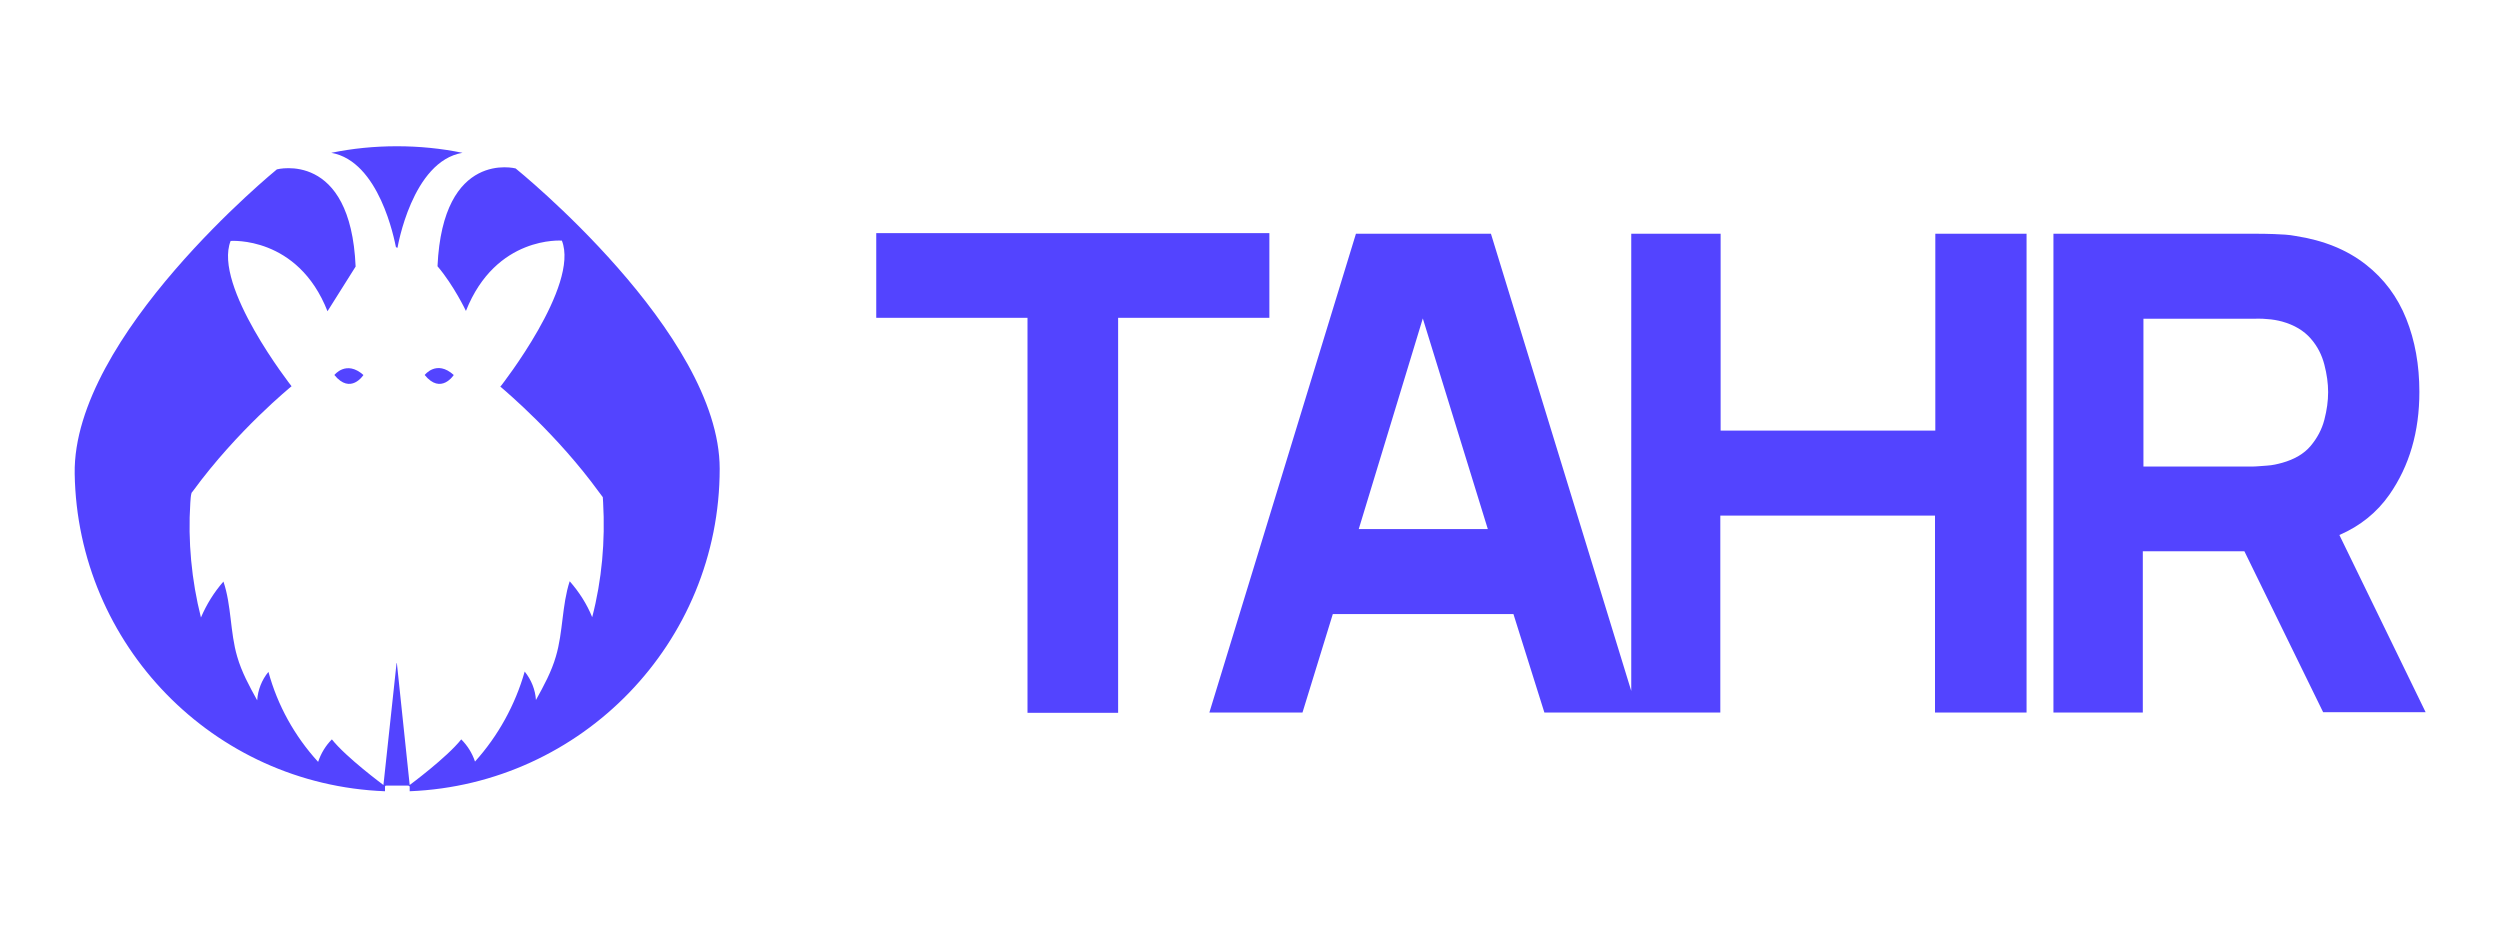
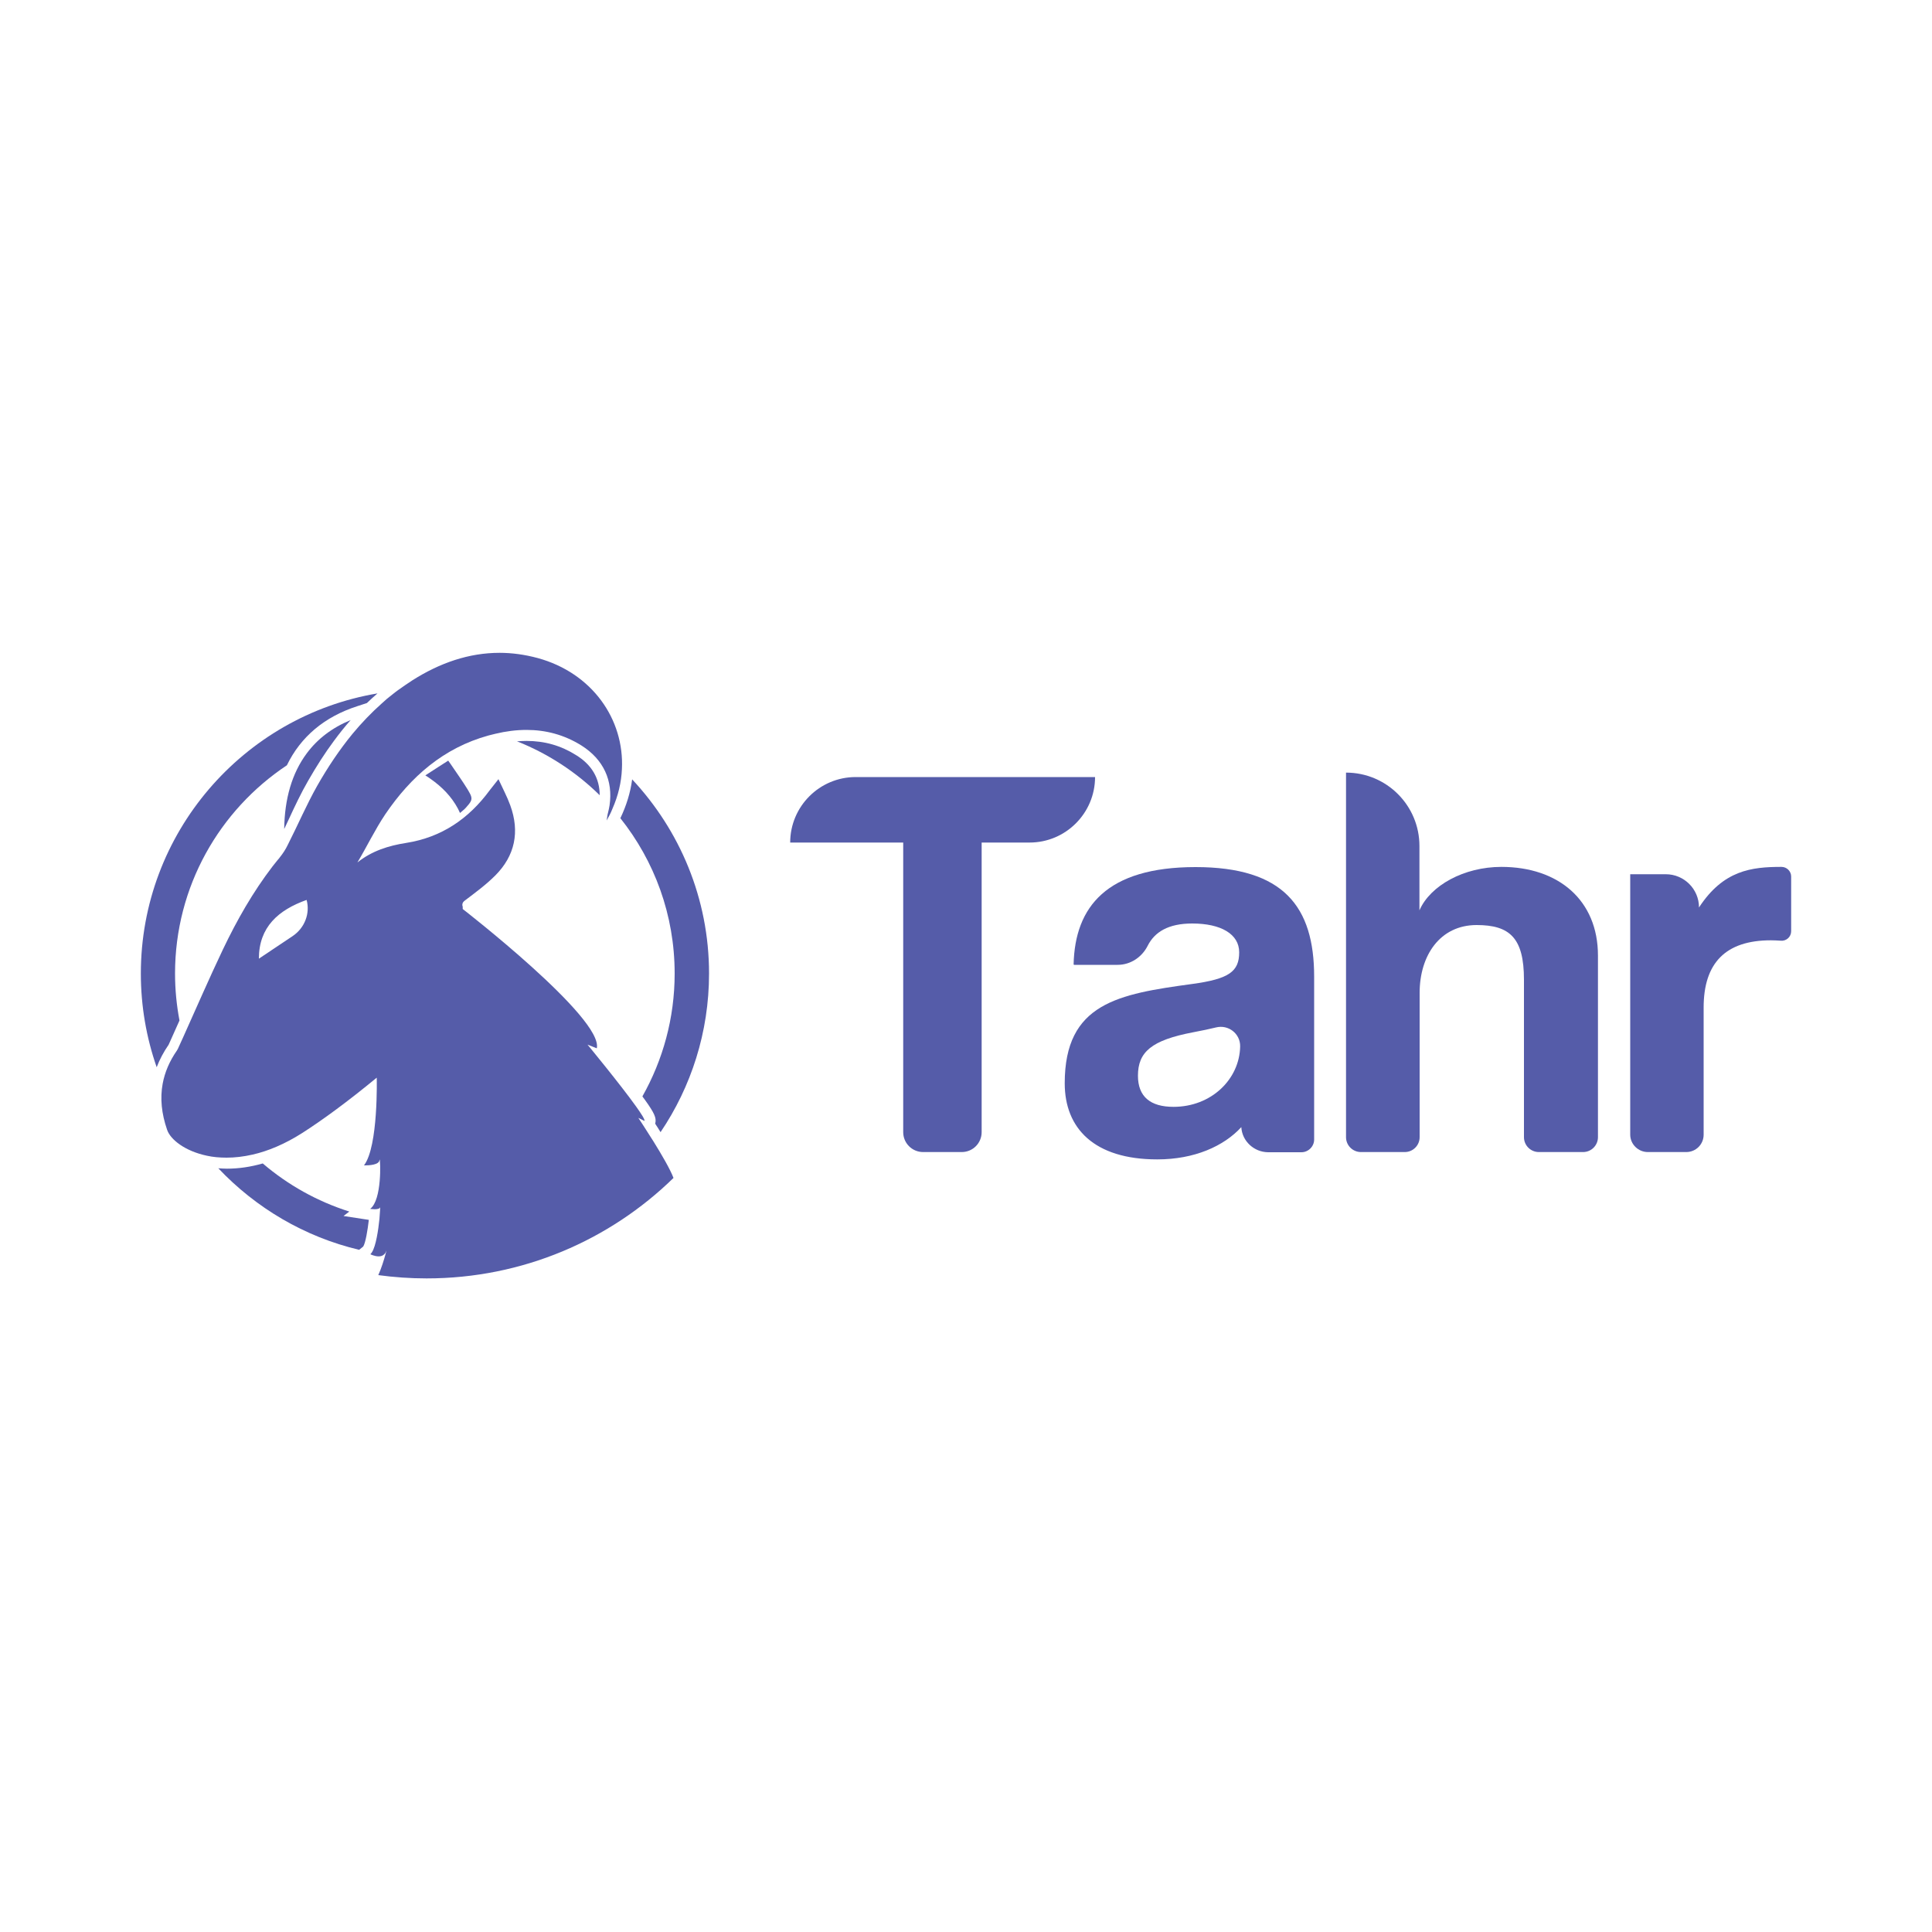
- <svg xmlns="http://www.w3.org/2000/svg" version="1.1" id="Camada_1" x="0px" y="0px" viewBox="0 0 800 300" enable-background="new 0 0 800 300" xml:space="preserve">
+ <svg xmlns="http://www.w3.org/2000/svg" version="1.1" id="Camada_1" x="0px" y="0px" viewBox="0 0 1000 1000" enable-background="new 0 0 1000 1000" xml:space="preserve">
  <g>
    <g>
-       <path fill="#5344FF" d="M106,48.9c6.8-1.4,13.8-2.1,21-2.1s14.2,0.7,21,2.1c-16.2,2.7-20.8,30.4-20.8,30.4    c-0.2-0.1-0.3-0.1-0.5-0.2C126.2,76.7,121.4,51.6,106,48.9z" />
      <g>
-         <path fill="#5344FF" d="M116.3,120c0,0-4.1,6.4-9.3,0C107,120,110.8,115.1,116.3,120z" />
-         <path fill="#5344FF" d="M135.9,120c0,0,3.8-5,9.3,0C145.2,120,141.1,126.4,135.9,120z" />
-         <path fill="#5344FF" d="M230.3,150c0,55.7-44.2,101-99.2,103.2v-1.4c0-0.3-0.3-0.4-0.6-0.4h-6.9c-0.3,0-0.4,0.1-0.4,0.4v1.4     c-55-2.1-98.4-46.9-99.3-101.6c-0.7-44.1,64.7-97.4,64.7-97.4s23.6-6.2,25.2,31.1l-9,14.3c-9.5-24.2-31-22.5-31-22.5     c-5.7,14.4,19.5,46.5,19.5,46.5s-17.3,14-31.6,33.6c-0.1,0.2-0.3,0.3-0.4,0.5c-0.3,1-0.3,2.1-0.4,3.2     c-0.8,12.3,0.4,24.8,3.4,36.7c1.8-4.2,4.2-8.1,7.2-11.5c2.6,7.7,2.1,16.2,4.4,24c1.4,4.9,3.9,9.5,6.4,14c0.2-3.3,1.5-6.6,3.6-9.1     c2.9,10.7,8.4,20.6,15.9,28.8c0.9-2.7,2.4-5.2,4.4-7.2c4.6,5.8,16.5,14.6,16.5,14.6l4.2-39h0.1l4.1,39c0,0,11.9-8.8,16.5-14.6     c2,2,3.5,4.4,4.4,7.1c7.4-8.2,12.9-18.2,15.9-28.8c2.1,2.6,3.4,5.8,3.6,9.1c2.5-4.5,5-9.1,6.4-14c2.3-7.8,1.9-16.3,4.4-24     c3,3.4,5.5,7.3,7.2,11.5c3.1-11.9,4.2-24.4,3.5-36.7c0-0.6-0.1-1.1-0.1-1.7l0,0c-0.4-0.5-0.8-1.1-1.2-1.6l0,0     c-13.3-18.3-29.3-31.8-31.6-33.8c0.1-0.2,0.2-0.2,0.2-0.2s25.2-32.1,19.5-46.5c0,0-21.1-1.7-30.7,22.5c0,0-3.9-8.2-9.1-14.3     c1.7-37.4,25-31.3,25-31.3S230.3,106.5,230.3,150z" />
+         <path fill="#555CA9" d="M177.8,629.4l13.1,2c-0.6,5.3-1.7,11.9-2.9,13.8l-2.1,1.7c-28.3-6.7-53.5-21.7-72.9-42.2     c1.5,0.1,3,0.2,4.5,0.2c6,0,12.2-0.9,18.5-2.7c13,11.1,28.1,19.6,44.8,24.9L177.8,629.4z" />
+         <path fill="#555CA9" d="M349.2,503.9c0-30.4-10.5-58.3-28.1-80.4c3.1-6.5,5.2-13.2,6.1-20.1C351.8,429.7,367,465,367,503.9     c0,30.4-9.3,58.7-25.1,82.1c-1-1.6-1.9-3.1-2.8-4.4l0.1-0.3c0.6-2.7-0.5-5.2-5.3-11.9c-0.4-0.6-0.9-1.2-1.4-1.9     C343.1,548.7,349.2,527,349.2,503.9z" />
      </g>
+       <path fill="#555CA9" d="M310.4,411.6c-12.2-12-26.7-21.5-42.8-27.9c1.7-0.1,3.3-0.2,4.9-0.2c9.4,0,17.8,2.4,25.6,7.3    C306.3,395.8,310.4,402.9,310.4,411.6z" />
+       <path fill="#555CA9" d="M242.1,408.7c0.8,1.4,1.4,2.4,1.7,3.3c0.7,2.1-0.2,3.3-2.7,6.1c-0.8,0.9-1.8,1.6-3,2.7    c-0.4-0.8-0.7-1.5-1.1-2.3c-3.4-6.3-8.2-11.2-14.2-15.4c-0.8-0.6-1.6-1.1-2.4-1.6c-0.1-0.1-0.2-0.1-0.2-0.2    c0.6-0.4,1.1-0.7,1.7-1.1l0,0c3.3-2.1,6.4-4.2,10.1-6.5c0.4,0.6,0.8,1.2,1.2,1.7C236.3,400,239.4,404.3,242.1,408.7z" />
+       <path fill="#555CA9" d="M338.3,590.9c-4.2-6.7-7.9-12.3-7.9-12.3l3.2,1.6c0.2-0.8-1.6-3.6-4.3-7.4c-8.2-11.5-25.2-32.1-25.2-32.1    l4.8,1.9c3.5-15.6-69.4-72.1-69.4-72.1v-1.2c-0.4-1-0.2-2.2,0.9-3c0,0,0.1-0.1,0.1-0.1c5.4-4.1,11-8.2,15.8-13    c10.3-10.3,12.8-22.7,7.8-36.4c-1.6-4.4-3.8-8.5-6.1-13.5c-1.8,2.3-3.2,4-4.5,5.7c-10.9,14.8-24.9,24.4-43.3,27.3    c-9,1.4-17.7,4.1-25.2,10.1c4.9-8.2,9.1-17,14.4-24.9c13.2-19.5,30.2-34.4,53.4-40.8c1.2-0.3,2.4-0.6,3.6-0.9    c5.4-1.3,10.8-2,16.1-2c9.8,0,19.4,2.4,28.5,8.1c11.4,7.2,16.4,18.2,14.5,31c-0.2,1.3-0.5,2.5-0.8,3.8c-0.3,1-0.4,2.1-0.7,4    c1.1-2,2.2-4,3-6.1c3-6.8,4.6-13.7,4.9-20.5c1.3-25.8-15.4-49.8-43.6-57.5c-6.7-1.8-13.3-2.7-19.7-2.7c-15.9,0-30.9,5.2-45.1,14.2    c-2.6,1.7-5.1,3.4-7.6,5.2c-0.9,0.7-1.8,1.3-2.6,2c-2,1.5-3.9,3.1-5.7,4.8c-2.7,2.4-5.3,4.9-7.8,7.5c-2.6,2.7-5,5.4-7.4,8.3    c-6.8,8.3-12.8,17.3-18.2,26.8c-5.6,9.9-10.1,20.5-15.3,30.7c-1.1,2.3-2.5,4.4-4.1,6.4c-0.2,0.3-0.5,0.7-0.8,1c0,0,0,0.1-0.1,0.1    c-0.9,1.2-1.9,2.3-2.8,3.5c-10.2,13.3-18.5,27.9-25.7,43c-7.2,15.1-13.8,30.4-20.7,45.7c-0.7,1.5-1.4,3.1-2.1,4.6    c-0.3,0.7-0.6,1.4-1,2c-3.9,5.6-6.3,11.3-7.4,17.2c-1.4,7.6-0.6,15.5,2.3,23.9c1.7,5,9.2,11,20.6,13.4c3.1,0.7,6.6,1,10.2,1    c4.2,0,8.7-0.5,13.5-1.6c7.9-1.8,16.6-5.4,25.7-11.2c10.6-6.8,23.3-16.1,38.5-28.6c0,0,0.9,35.6-6.6,45.4c0,0,0.2,0,0.6,0    c1.8,0,7.2-0.2,7.4-2.7c0-0.2,0-0.3,0.1-0.3c0.4,0,1.3,20.9-4.9,25.5c0,0,1.1,0.2,2.3,0.2c1.3,0,2.7-0.2,2.9-1.1    c0-0.1,0-0.1,0-0.1c0,0-0.1,2.6-0.4,6.2c-0.6,5.8-1.8,14-3.9,17.3c-0.3,0.4-0.5,0.7-0.8,1c0,0,2.2,1.1,4.3,1.1    c1.1,0,2.1-0.3,2.9-1.1c0.5-0.4,0.8-1.1,1.1-1.9c-0.1,0.3-0.2,1-0.5,2c-0.7,2.6-2.1,7.2-3.7,10.7c8.2,1.1,16.5,1.7,25,1.7    c49.7,0,94.8-19.8,127.8-52C346.9,605.2,342.4,597.5,338.3,590.9z M151.5,484.5c-5.9,4-11.9,7.9-17.5,11.7    c0-16.4,10.1-25.2,24.7-30.4C160.6,472.8,157.7,480.3,151.5,484.5z" />
+       <path fill="#555CA9" d="M87.3,540.7c-2.6,3.8-4.7,7.7-6.2,11.7c-5.3-15.2-8.2-31.5-8.2-48.5c0-72.7,53-133.3,122.5-145    c-1.9,1.6-3.7,3.3-5.5,5l-4.9,1.6c-17.1,5.5-29.4,15.9-36.5,30.6c-34.9,23.2-57.9,62.8-57.9,107.8c0,8.3,0.8,16.4,2.3,24.3    c-1.7,3.8-3.4,7.6-5.1,11.4c-0.1,0.1-0.1,0.3-0.2,0.4C87.5,540.2,87.4,540.6,87.3,540.7z" />
+       <path fill="#555CA9" d="M158.8,389.9c5.5-7.4,13-13.2,22.7-17.2c-3,3.4-5.8,6.9-8.6,10.7c-4.7,6.3-9.1,13.2-13.4,20.7    c-3.7,6.4-6.9,13.2-9.9,19.7c-0.8,1.8-1.7,3.5-2.5,5.3C147.3,413.5,151.1,400.2,158.8,389.9z" />
    </g>
    <g>
-       <path fill="#5344FF" d="M328.8,228.1V101.7h-48.4V74.6h125.8v27.1h-48.4v126.4H328.8z" />
-       <path fill="#5344FF" d="M619.3,74.8v63h-68.7v-63H522v146.3L477.1,74.8h-43.2L387,228h29.8l9.7-31.5h57.8l9.9,31.5h56.3v-63h68.7    v63h29.3V74.8H619.3z M434.8,169.3l20.5-67.4l20.8,67.4H434.8z" />
-       <path fill="#5344FF" d="M748.6,171.2c6.7-2.9,12-7.2,16-12.9c6.4-9.2,9.6-20.1,9.6-32.9c0-8.6-1.4-16.4-4.2-23.4    s-7.1-12.8-13-17.4s-13.3-7.7-22.5-9.1c-2-0.4-4.2-0.5-6.8-0.6c-2.5-0.1-4.5-0.1-6-0.1h-64.6V228h28.6v-51.6h32.5l25.2,51.5h32.8    L748.6,171.2z M685.9,102h34.6c1.5,0,3.1-0.1,4.9,0.1c1.8,0.1,3.4,0.4,4.9,0.8c3.9,1.1,6.9,2.9,9.1,5.4s3.6,5.3,4.4,8.4    c0.8,3.1,1.2,6,1.2,8.8s-0.4,5.7-1.2,8.8c-0.8,3.1-2.3,5.9-4.4,8.4c-2.1,2.5-5.2,4.3-9.1,5.4c-1.5,0.4-3.1,0.8-4.9,0.9    c-1.7,0.1-3.4,0.3-4.9,0.3h-34.6V102z" />
+       <path fill="#555CA9" d="M467.5,586V436.1H409v0c0-18.7,15.2-33.9,33.9-33.9h123.9v0c0,18.7-15.2,33.9-33.9,33.9h-24.8V586    c0,5.7-4.6,10.3-10.3,10.3h-20C472.1,596.3,467.5,591.7,467.5,586z" />
+       <path fill="#555CA9" d="M642.5,583.4L642.5,583.4c-9.1,9.9-24.3,16.7-43.5,16.7c-32.7,0-47.9-16.1-47.9-39.4    c0-41.5,27.8-46.2,66-51.4c19-2.6,24.3-6.4,24.3-16.4c0-9.4-9.4-14.9-24.3-14.9c-12.4,0-19.5,4.4-23.1,11.6    c-3,5.9-8.9,9.8-15.5,9.8H556c-0.1,0-0.3-0.1-0.3-0.3c0.7-29.7,17.1-50.3,63.1-50.3c45.6,0,61.4,20.5,61.4,56.7v84.3    c0,3.6-3,6.6-6.6,6.6h-17.3C649.1,596.3,642.9,590.7,642.5,583.4z M641.9,541.6c0.1-6.6-6.1-11.4-12.5-9.8    c-3.2,0.8-7.1,1.6-11.8,2.5c-21.6,4.1-28.6,10.2-28.6,22.5c0,10.8,6.4,16.1,18.4,16.1C627,572.9,641.6,558.6,641.9,541.6    L641.9,541.6z" />
+       <path fill="#555CA9" d="M796.5,596.3c-4.2,0-7.7-3.4-7.7-7.7v-81.5c0-21.6-7.3-28.3-24.5-28.3c-19,0-29.5,15.8-29.5,35.1v74.7    c0,4.2-3.4,7.7-7.7,7.7h-22.7c-4.2,0-7.7-3.4-7.7-7.7V399.9h0c21,0,38,17,38,38v33.3c5.6-12.9,23.1-22.5,42.4-22.5    c29.5,0,50,17.2,50,45.9v94c0,4.2-3.4,7.7-7.7,7.7H796.5z" />
+       <path fill="#555CA9" d="M843.8,587.3V452.5h18.4c9.5,0,17.2,7.7,17.2,17.2l0,0c12.6-19.3,27.2-21,42.7-21l0,0c2.7,0,5,2.2,5,5V482    c0,2.9-2.5,5.2-5.4,4.9c-1.7-0.1-3.4-0.2-5.1-0.2c-23.4,0-34.8,11.7-34.8,34.8v65.8c0,5-4,9-9,9h-19.9    C847.9,596.3,843.8,592.2,843.8,587.3z" />
    </g>
  </g>
</svg>
